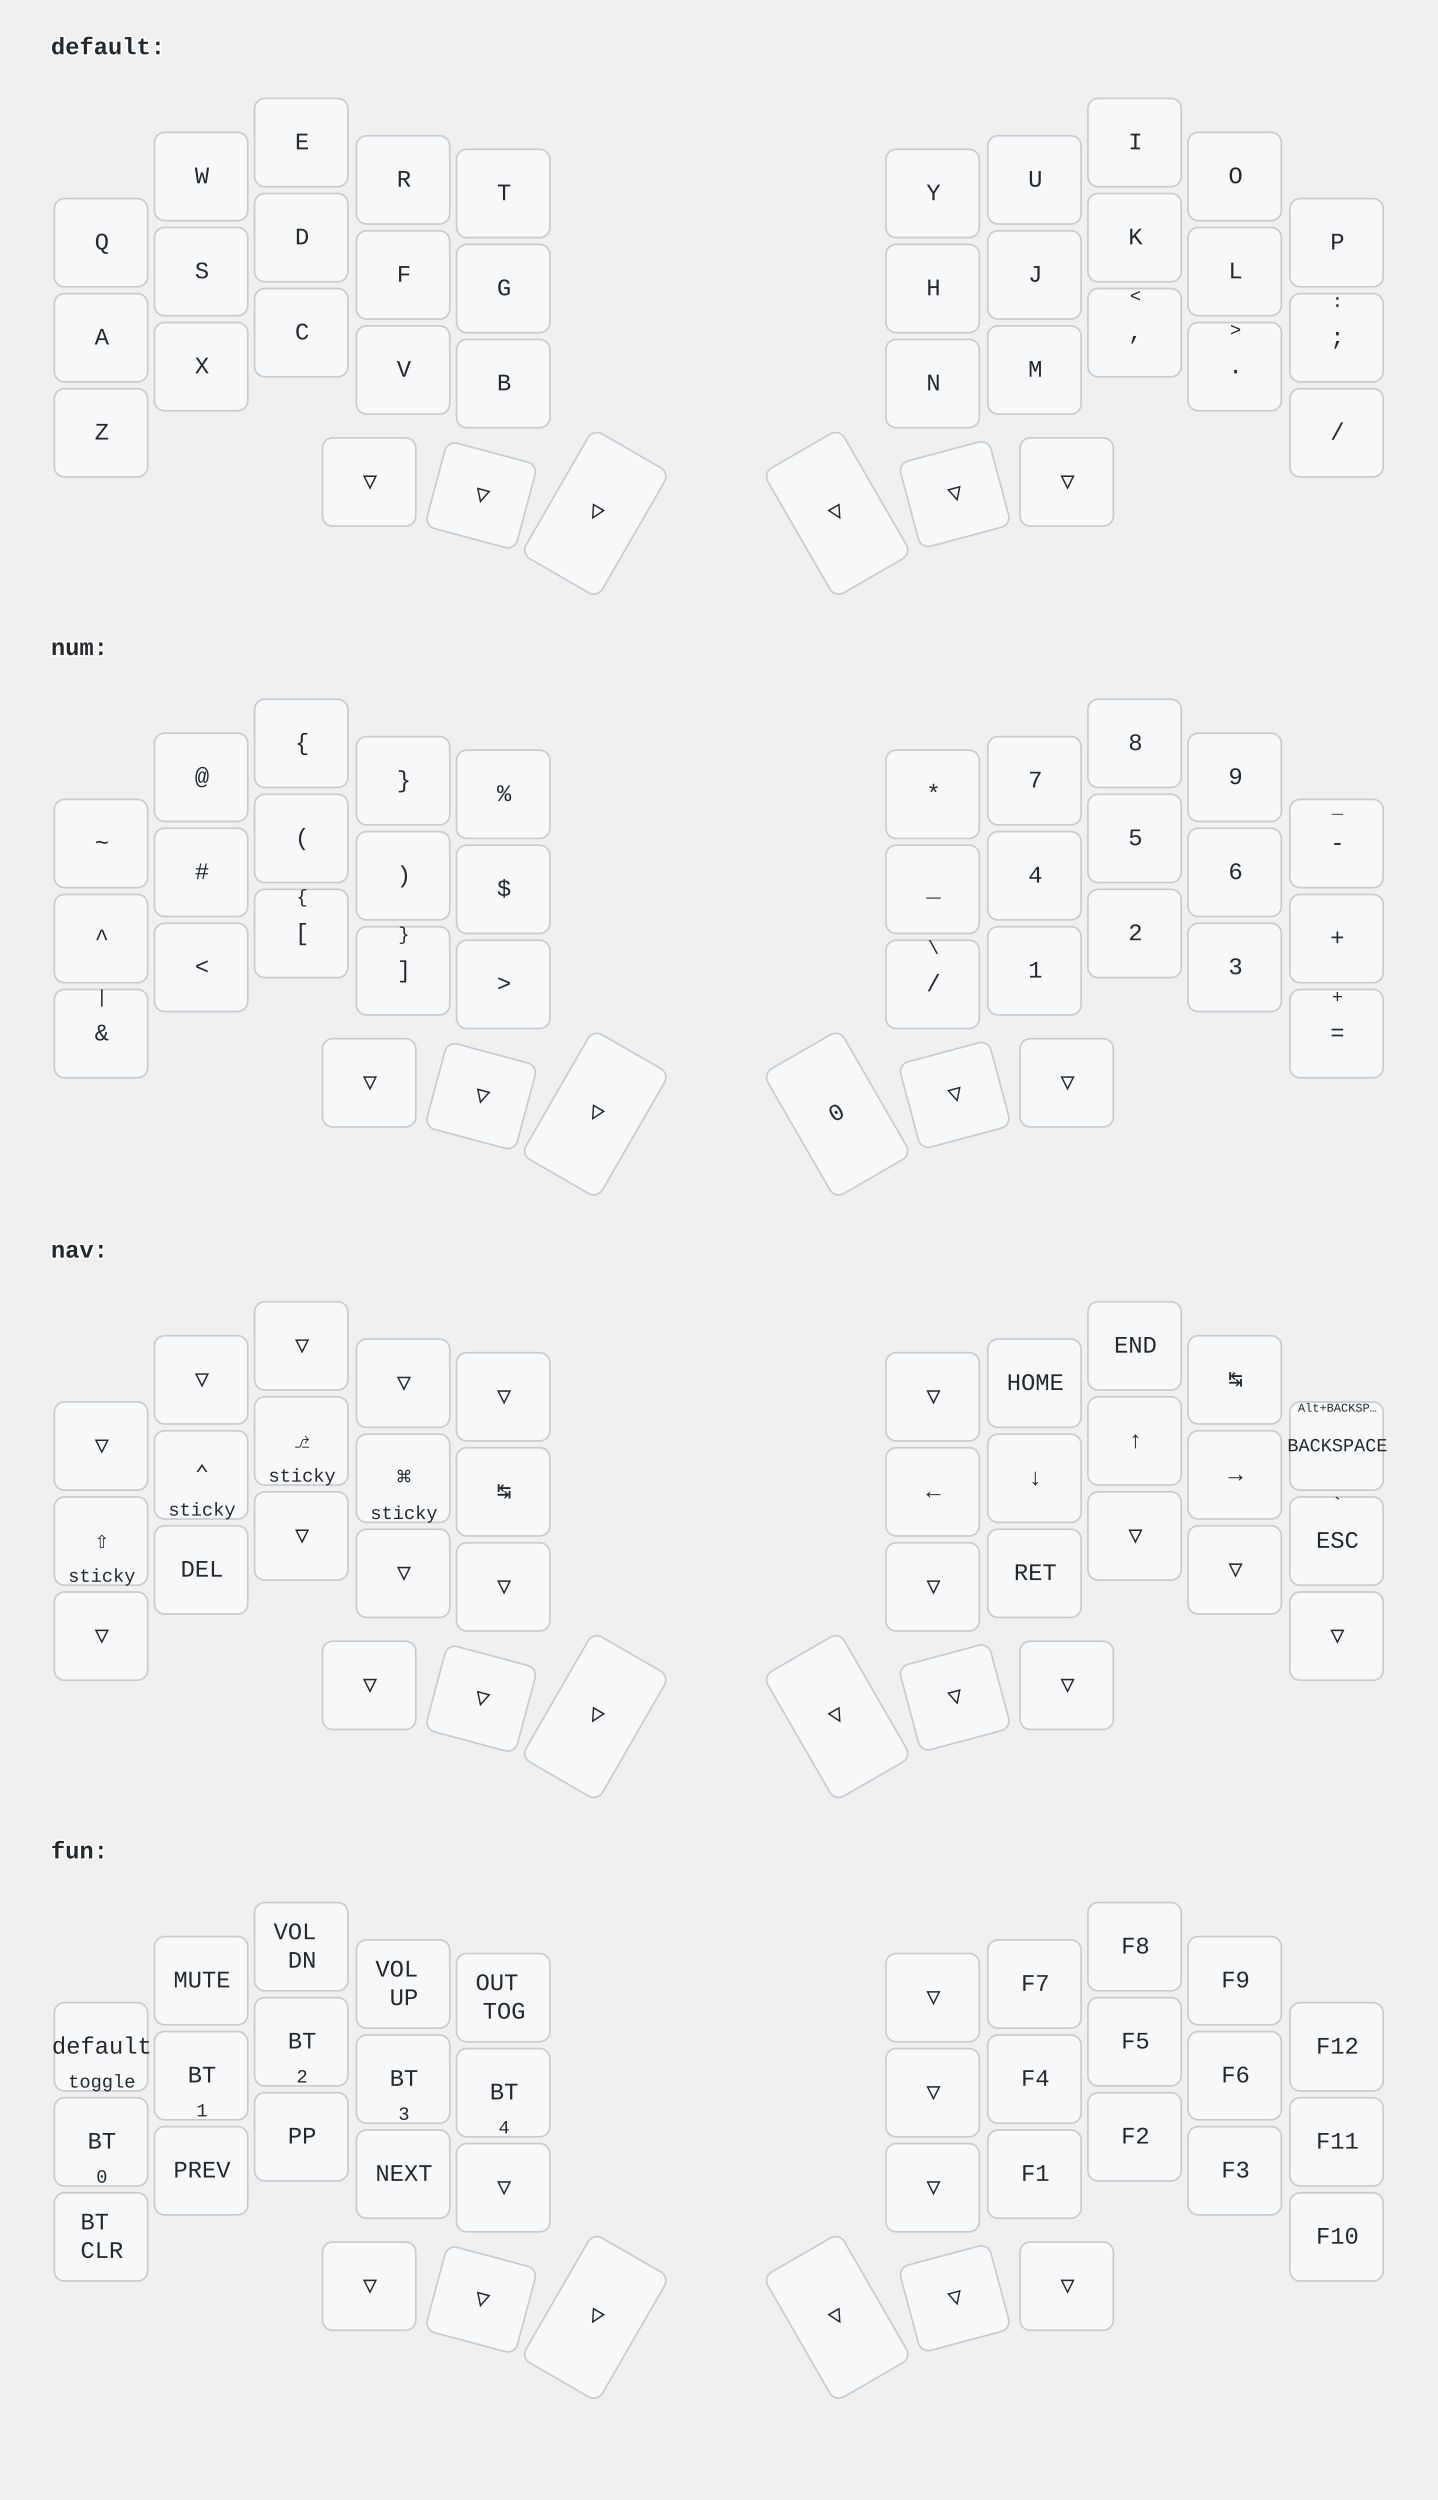
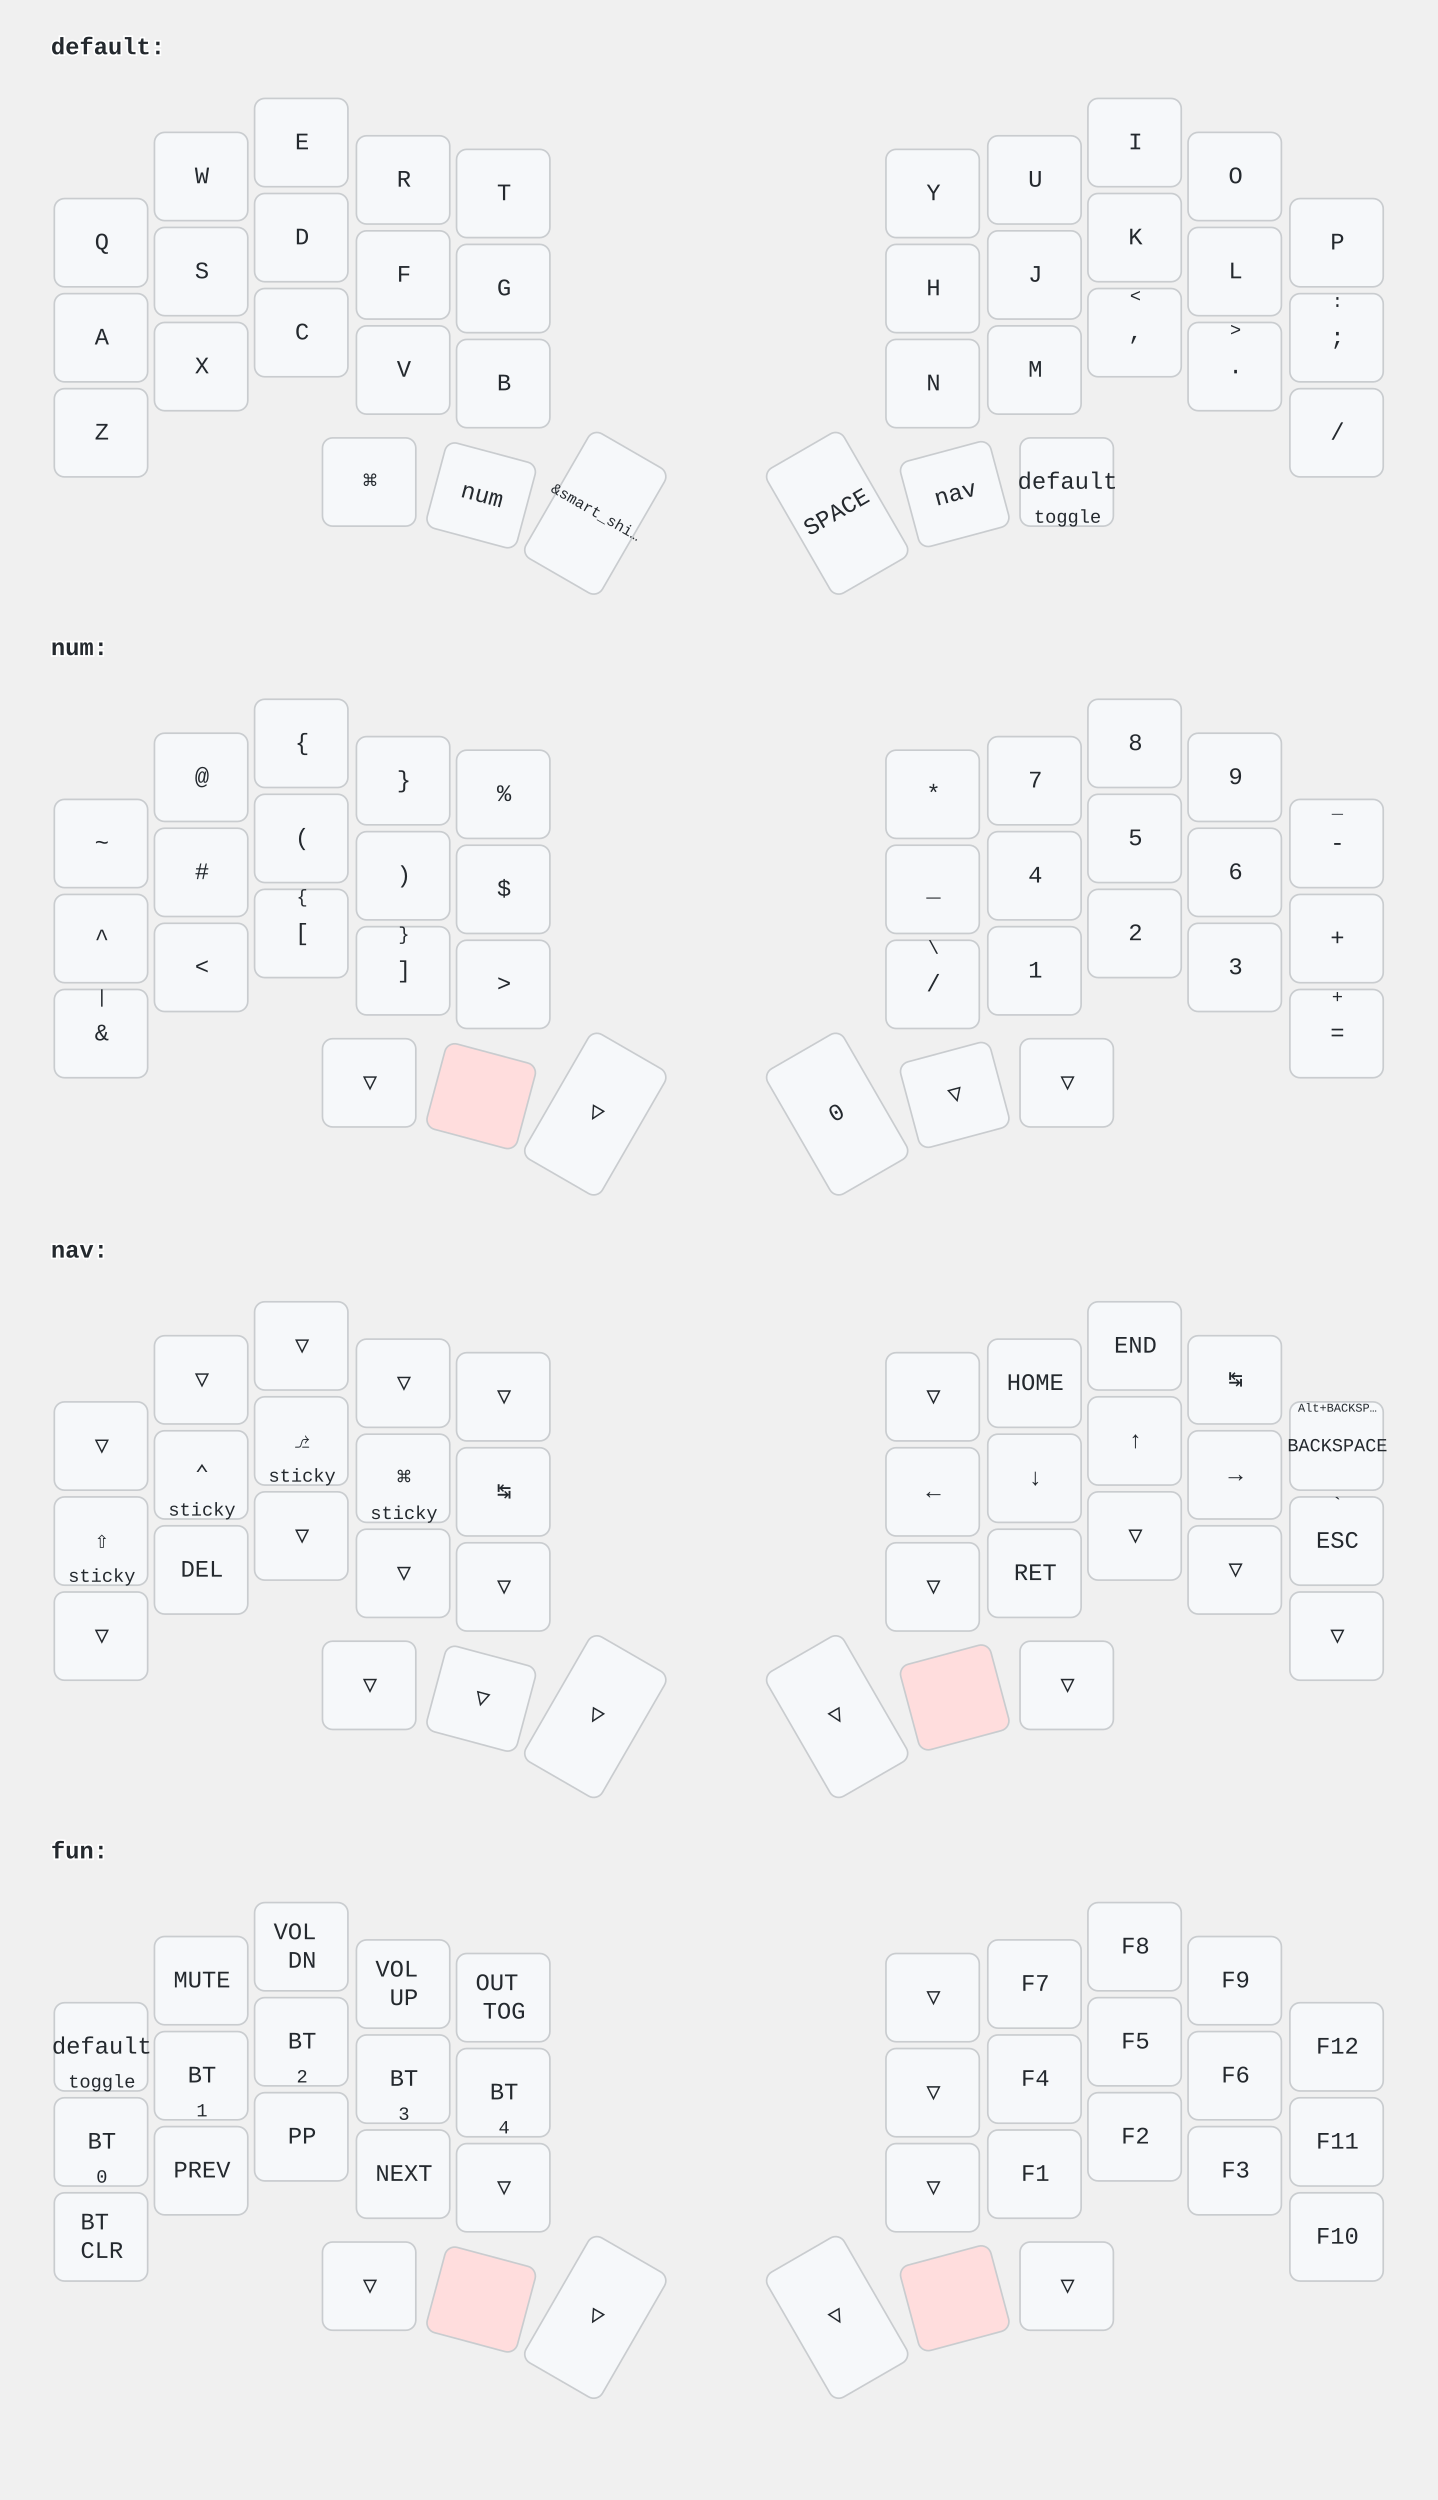
<svg xmlns="http://www.w3.org/2000/svg" width="847" height="1473" viewBox="0 0 847 1473" class="keymap">
  <style>/* font and background color specifications */
svg {
    font-family: SFMono-Regular,Consolas,Liberation Mono,Menlo,monospace;
    font-size: 14px;
    font-kerning: normal;
    text-rendering: optimizeLegibility;
    fill: #24292e;
}

/* default key styling */
rect {
    fill: #f6f8fa;
    stroke: #c9cccf;
    stroke-width: 1;
}

/* color accent for combo boxes */
rect.combo {
    fill: #cdf;
}

/* color accent for held keys */
rect.held, rect.combo.held {
    fill: #fdd;
}

/* color accent for ghost (optional) keys */
rect.ghost, rect.combo.ghost {
    fill: #ddd;
}

text {
    text-anchor: middle;
    dominant-baseline: middle;
}

/* styling for layer labels */
text.label {
    font-weight: bold;
    text-anchor: start;
    stroke: white;
    stroke-width: 2;
    paint-order: stroke;
}

/* styling for combo tap, and key hold/shifted label text */
text.combo, text.hold, text.shifted {
    font-size: 11px;
}

text.hold {
    text-anchor: middle;
    dominant-baseline: auto;
}

text.shifted {
    text-anchor: middle;
    dominant-baseline: hanging;
}

/* styling for hold/shifted label text in combo box */
text.combo.hold, text.combo.shifted {
    font-size: 8px;
}

/* styling for combo dendrons */
path {
    stroke-width: 1;
    stroke: gray;
    fill: none;
}
</style>
  <g transform="translate(30, 0)" class="layer-default">
    <text x="0" y="28" class="label" id="default">default:</text>
    <g transform="translate(0, 56)">
      <g transform="translate(30, 87)" class="key keypos-0">
        <rect rx="6" ry="6" x="-28" y="-26" width="55" height="52" class="key" />
        <text x="0" y="0" class="key tap">Q</text>
      </g>
      <g transform="translate(89, 48)" class="key keypos-1">
        <rect rx="6" ry="6" x="-28" y="-26" width="55" height="52" class="key" />
        <text x="0" y="0" class="key tap">W</text>
      </g>
      <g transform="translate(148, 28)" class="key keypos-2">
        <rect rx="6" ry="6" x="-28" y="-26" width="55" height="52" class="key" />
        <text x="0" y="0" class="key tap">E</text>
      </g>
      <g transform="translate(208, 50)" class="key keypos-3">
        <rect rx="6" ry="6" x="-28" y="-26" width="55" height="52" class="key" />
        <text x="0" y="0" class="key tap">R</text>
      </g>
      <g transform="translate(267, 58)" class="key keypos-4">
        <rect rx="6" ry="6" x="-28" y="-26" width="55" height="52" class="key" />
        <text x="0" y="0" class="key tap">T</text>
      </g>
      <g transform="translate(520, 58)" class="key keypos-5">
        <rect rx="6" ry="6" x="-28" y="-26" width="55" height="52" class="key" />
        <text x="0" y="0" class="key tap">Y</text>
      </g>
      <g transform="translate(580, 50)" class="key keypos-6">
        <rect rx="6" ry="6" x="-28" y="-26" width="55" height="52" class="key" />
        <text x="0" y="0" class="key tap">U</text>
      </g>
      <g transform="translate(639, 28)" class="key keypos-7">
        <rect rx="6" ry="6" x="-28" y="-26" width="55" height="52" class="key" />
        <text x="0" y="0" class="key tap">I</text>
      </g>
      <g transform="translate(698, 48)" class="key keypos-8">
        <rect rx="6" ry="6" x="-28" y="-26" width="55" height="52" class="key" />
        <text x="0" y="0" class="key tap">O</text>
      </g>
      <g transform="translate(758, 87)" class="key keypos-9">
        <rect rx="6" ry="6" x="-28" y="-26" width="55" height="52" class="key" />
        <text x="0" y="0" class="key tap">P</text>
      </g>
      <g transform="translate(30, 143)" class="key keypos-10">
        <rect rx="6" ry="6" x="-28" y="-26" width="55" height="52" class="key" />
        <text x="0" y="0" class="key tap">A</text>
      </g>
      <g transform="translate(89, 104)" class="key keypos-11">
        <rect rx="6" ry="6" x="-28" y="-26" width="55" height="52" class="key" />
        <text x="0" y="0" class="key tap">S</text>
      </g>
      <g transform="translate(148, 84)" class="key keypos-12">
        <rect rx="6" ry="6" x="-28" y="-26" width="55" height="52" class="key" />
        <text x="0" y="0" class="key tap">D</text>
      </g>
      <g transform="translate(208, 106)" class="key keypos-13">
        <rect rx="6" ry="6" x="-28" y="-26" width="55" height="52" class="key" />
        <text x="0" y="0" class="key tap">F</text>
      </g>
      <g transform="translate(267, 114)" class="key keypos-14">
        <rect rx="6" ry="6" x="-28" y="-26" width="55" height="52" class="key" />
        <text x="0" y="0" class="key tap">G</text>
      </g>
      <g transform="translate(520, 114)" class="key keypos-15">
        <rect rx="6" ry="6" x="-28" y="-26" width="55" height="52" class="key" />
        <text x="0" y="0" class="key tap">H</text>
      </g>
      <g transform="translate(580, 106)" class="key keypos-16">
        <rect rx="6" ry="6" x="-28" y="-26" width="55" height="52" class="key" />
        <text x="0" y="0" class="key tap">J</text>
      </g>
      <g transform="translate(639, 84)" class="key keypos-17">
        <rect rx="6" ry="6" x="-28" y="-26" width="55" height="52" class="key" />
        <text x="0" y="0" class="key tap">K</text>
      </g>
      <g transform="translate(698, 104)" class="key keypos-18">
        <rect rx="6" ry="6" x="-28" y="-26" width="55" height="52" class="key" />
        <text x="0" y="0" class="key tap">L</text>
      </g>
      <g transform="translate(758, 143)" class="key keypos-19">
        <rect rx="6" ry="6" x="-28" y="-26" width="55" height="52" class="key" />
        <text x="0" y="0" class="key tap">;</text>
        <text x="0" y="-24" class="key shifted">:</text>
      </g>
      <g transform="translate(30, 199)" class="key keypos-20">
        <rect rx="6" ry="6" x="-28" y="-26" width="55" height="52" class="key" />
        <text x="0" y="0" class="key tap">Z</text>
      </g>
      <g transform="translate(89, 160)" class="key keypos-21">
        <rect rx="6" ry="6" x="-28" y="-26" width="55" height="52" class="key" />
        <text x="0" y="0" class="key tap">X</text>
      </g>
      <g transform="translate(148, 140)" class="key keypos-22">
        <rect rx="6" ry="6" x="-28" y="-26" width="55" height="52" class="key" />
        <text x="0" y="0" class="key tap">C</text>
      </g>
      <g transform="translate(208, 162)" class="key keypos-23">
        <rect rx="6" ry="6" x="-28" y="-26" width="55" height="52" class="key" />
        <text x="0" y="0" class="key tap">V</text>
      </g>
      <g transform="translate(267, 170)" class="key keypos-24">
        <rect rx="6" ry="6" x="-28" y="-26" width="55" height="52" class="key" />
        <text x="0" y="0" class="key tap">B</text>
      </g>
      <g transform="translate(520, 170)" class="key keypos-25">
        <rect rx="6" ry="6" x="-28" y="-26" width="55" height="52" class="key" />
        <text x="0" y="0" class="key tap">N</text>
      </g>
      <g transform="translate(580, 162)" class="key keypos-26">
        <rect rx="6" ry="6" x="-28" y="-26" width="55" height="52" class="key" />
        <text x="0" y="0" class="key tap">M</text>
      </g>
      <g transform="translate(639, 140)" class="key keypos-27">
        <rect rx="6" ry="6" x="-28" y="-26" width="55" height="52" class="key" />
        <text x="0" y="0" class="key tap">,</text>
        <text x="0" y="-24" class="key shifted">&lt;</text>
      </g>
      <g transform="translate(698, 160)" class="key keypos-28">
        <rect rx="6" ry="6" x="-28" y="-26" width="55" height="52" class="key" />
        <text x="0" y="0" class="key tap">.</text>
        <text x="0" y="-24" class="key shifted">&gt;</text>
      </g>
      <g transform="translate(758, 199)" class="key keypos-29">
        <rect rx="6" ry="6" x="-28" y="-26" width="55" height="52" class="key" />
        <text x="0" y="0" class="key tap">/</text>
      </g>
-       <g transform="translate(188, 228)" class="key trans keypos-30">
-         <rect rx="6" ry="6" x="-28" y="-26" width="55" height="52" class="key trans" />
-         <text x="0" y="0" class="key trans tap">▽</text>
-       </g>
-       <g transform="translate(254, 236) rotate(15.0)" class="key trans keypos-31">
-         <rect rx="6" ry="6" x="-28" y="-26" width="55" height="52" class="key trans" />
-         <text x="0" y="0" class="key trans tap">▽</text>
-       </g>
-       <g transform="translate(321, 246) rotate(30.0)" class="key trans keypos-32">
-         <rect rx="6" ry="6" x="-26" y="-42" width="52" height="85" class="key trans" />
-         <text x="0" y="0" class="key trans tap">▽</text>
-       </g>
-       <g transform="translate(463, 246) rotate(-30.0)" class="key trans keypos-33">
-         <rect rx="6" ry="6" x="-26" y="-42" width="52" height="85" class="key trans" />
-         <text x="0" y="0" class="key trans tap">▽</text>
-       </g>
-       <g transform="translate(533, 235) rotate(-15.0)" class="key trans keypos-34">
-         <rect rx="6" ry="6" x="-28" y="-26" width="55" height="52" class="key trans" />
-         <text x="0" y="0" class="key trans tap">▽</text>
-       </g>
-       <g transform="translate(599, 228)" class="key trans keypos-35">
-         <rect rx="6" ry="6" x="-28" y="-26" width="55" height="52" class="key trans" />
-         <text x="0" y="0" class="key trans tap">▽</text>
+       <g transform="translate(188, 228)" class="key keypos-30">
+         <rect rx="6" ry="6" x="-28" y="-26" width="55" height="52" class="key" />
+         <text x="0" y="0" class="key tap">⌘</text>
+       </g>
+       <g transform="translate(254, 236) rotate(15.0)" class="key keypos-31">
+         <rect rx="6" ry="6" x="-28" y="-26" width="55" height="52" class="key" />
+         <a href="#num">
+           <text x="0" y="0" class="key tap layer-activator">num</text>
+         </a>
+       </g>
+       <g transform="translate(321, 246) rotate(30.0)" class="key keypos-32">
+         <rect rx="6" ry="6" x="-26" y="-42" width="52" height="85" class="key" />
+         <text x="0" y="0" class="key tap">
+           <tspan style="font-size: 64%">&amp;smart_shi…</tspan>
+         </text>
+       </g>
+       <g transform="translate(463, 246) rotate(-30.0)" class="key keypos-33">
+         <rect rx="6" ry="6" x="-26" y="-42" width="52" height="85" class="key" />
+         <text x="0" y="0" class="key tap">SPACE</text>
+       </g>
+       <g transform="translate(533, 235) rotate(-15.0)" class="key keypos-34">
+         <rect rx="6" ry="6" x="-28" y="-26" width="55" height="52" class="key" />
+         <a href="#nav">
+           <text x="0" y="0" class="key tap layer-activator">nav</text>
+         </a>
+       </g>
+       <g transform="translate(599, 228)" class="key keypos-35">
+         <rect rx="6" ry="6" x="-28" y="-26" width="55" height="52" class="key" />
+         <a href="#default">
+           <text x="0" y="0" class="key tap layer-activator">default</text>
+         </a>
+         <text x="0" y="24" class="key hold">toggle</text>
      </g>
    </g>
  </g>
  <g transform="translate(30, 354)" class="layer-num">
    <text x="0" y="28" class="label" id="num">num:</text>
    <g transform="translate(0, 56)">
      <g transform="translate(30, 87)" class="key keypos-0">
        <rect rx="6" ry="6" x="-28" y="-26" width="55" height="52" class="key" />
        <text x="0" y="0" class="key tap">~</text>
      </g>
      <g transform="translate(89, 48)" class="key keypos-1">
        <rect rx="6" ry="6" x="-28" y="-26" width="55" height="52" class="key" />
        <text x="0" y="0" class="key tap">@</text>
      </g>
      <g transform="translate(148, 28)" class="key keypos-2">
        <rect rx="6" ry="6" x="-28" y="-26" width="55" height="52" class="key" />
        <text x="0" y="0" class="key tap">{</text>
      </g>
      <g transform="translate(208, 50)" class="key keypos-3">
        <rect rx="6" ry="6" x="-28" y="-26" width="55" height="52" class="key" />
        <text x="0" y="0" class="key tap">}</text>
      </g>
      <g transform="translate(267, 58)" class="key keypos-4">
        <rect rx="6" ry="6" x="-28" y="-26" width="55" height="52" class="key" />
        <text x="0" y="0" class="key tap">%</text>
      </g>
      <g transform="translate(520, 58)" class="key keypos-5">
        <rect rx="6" ry="6" x="-28" y="-26" width="55" height="52" class="key" />
        <text x="0" y="0" class="key tap">*</text>
      </g>
      <g transform="translate(580, 50)" class="key keypos-6">
        <rect rx="6" ry="6" x="-28" y="-26" width="55" height="52" class="key" />
        <text x="0" y="0" class="key tap">7</text>
      </g>
      <g transform="translate(639, 28)" class="key keypos-7">
        <rect rx="6" ry="6" x="-28" y="-26" width="55" height="52" class="key" />
        <text x="0" y="0" class="key tap">8</text>
      </g>
      <g transform="translate(698, 48)" class="key keypos-8">
        <rect rx="6" ry="6" x="-28" y="-26" width="55" height="52" class="key" />
        <text x="0" y="0" class="key tap">9</text>
      </g>
      <g transform="translate(758, 87)" class="key keypos-9">
        <rect rx="6" ry="6" x="-28" y="-26" width="55" height="52" class="key" />
        <text x="0" y="0" class="key tap">-</text>
        <text x="0" y="-24" class="key shifted">_</text>
      </g>
      <g transform="translate(30, 143)" class="key keypos-10">
        <rect rx="6" ry="6" x="-28" y="-26" width="55" height="52" class="key" />
        <text x="0" y="0" class="key tap">^</text>
      </g>
      <g transform="translate(89, 104)" class="key keypos-11">
        <rect rx="6" ry="6" x="-28" y="-26" width="55" height="52" class="key" />
        <text x="0" y="0" class="key tap">#</text>
      </g>
      <g transform="translate(148, 84)" class="key keypos-12">
        <rect rx="6" ry="6" x="-28" y="-26" width="55" height="52" class="key" />
        <text x="0" y="0" class="key tap">(</text>
      </g>
      <g transform="translate(208, 106)" class="key keypos-13">
        <rect rx="6" ry="6" x="-28" y="-26" width="55" height="52" class="key" />
        <text x="0" y="0" class="key tap">)</text>
      </g>
      <g transform="translate(267, 114)" class="key keypos-14">
        <rect rx="6" ry="6" x="-28" y="-26" width="55" height="52" class="key" />
        <text x="0" y="0" class="key tap">$</text>
      </g>
      <g transform="translate(520, 114)" class="key keypos-15">
        <rect rx="6" ry="6" x="-28" y="-26" width="55" height="52" class="key" />
        <text x="0" y="0" class="key tap">_</text>
      </g>
      <g transform="translate(580, 106)" class="key keypos-16">
        <rect rx="6" ry="6" x="-28" y="-26" width="55" height="52" class="key" />
        <text x="0" y="0" class="key tap">4</text>
      </g>
      <g transform="translate(639, 84)" class="key keypos-17">
        <rect rx="6" ry="6" x="-28" y="-26" width="55" height="52" class="key" />
        <text x="0" y="0" class="key tap">5</text>
      </g>
      <g transform="translate(698, 104)" class="key keypos-18">
        <rect rx="6" ry="6" x="-28" y="-26" width="55" height="52" class="key" />
        <text x="0" y="0" class="key tap">6</text>
      </g>
      <g transform="translate(758, 143)" class="key keypos-19">
        <rect rx="6" ry="6" x="-28" y="-26" width="55" height="52" class="key" />
        <text x="0" y="0" class="key tap">+</text>
      </g>
      <g transform="translate(30, 199)" class="key keypos-20">
        <rect rx="6" ry="6" x="-28" y="-26" width="55" height="52" class="key" />
        <text x="0" y="0" class="key tap">&amp;</text>
        <text x="0" y="-24" class="key shifted">|</text>
      </g>
      <g transform="translate(89, 160)" class="key keypos-21">
        <rect rx="6" ry="6" x="-28" y="-26" width="55" height="52" class="key" />
        <text x="0" y="0" class="key tap">&lt;</text>
      </g>
      <g transform="translate(148, 140)" class="key keypos-22">
        <rect rx="6" ry="6" x="-28" y="-26" width="55" height="52" class="key" />
        <text x="0" y="0" class="key tap">[</text>
        <text x="0" y="-24" class="key shifted">{</text>
      </g>
      <g transform="translate(208, 162)" class="key keypos-23">
        <rect rx="6" ry="6" x="-28" y="-26" width="55" height="52" class="key" />
        <text x="0" y="0" class="key tap">]</text>
        <text x="0" y="-24" class="key shifted">}</text>
      </g>
      <g transform="translate(267, 170)" class="key keypos-24">
        <rect rx="6" ry="6" x="-28" y="-26" width="55" height="52" class="key" />
        <text x="0" y="0" class="key tap">&gt;</text>
      </g>
      <g transform="translate(520, 170)" class="key keypos-25">
        <rect rx="6" ry="6" x="-28" y="-26" width="55" height="52" class="key" />
        <text x="0" y="0" class="key tap">/</text>
        <text x="0" y="-24" class="key shifted">\</text>
      </g>
      <g transform="translate(580, 162)" class="key keypos-26">
        <rect rx="6" ry="6" x="-28" y="-26" width="55" height="52" class="key" />
        <text x="0" y="0" class="key tap">1</text>
      </g>
      <g transform="translate(639, 140)" class="key keypos-27">
        <rect rx="6" ry="6" x="-28" y="-26" width="55" height="52" class="key" />
        <text x="0" y="0" class="key tap">2</text>
      </g>
      <g transform="translate(698, 160)" class="key keypos-28">
        <rect rx="6" ry="6" x="-28" y="-26" width="55" height="52" class="key" />
        <text x="0" y="0" class="key tap">3</text>
      </g>
      <g transform="translate(758, 199)" class="key keypos-29">
        <rect rx="6" ry="6" x="-28" y="-26" width="55" height="52" class="key" />
        <text x="0" y="0" class="key tap">=</text>
        <text x="0" y="-24" class="key shifted">+</text>
      </g>
      <g transform="translate(188, 228)" class="key trans keypos-30">
        <rect rx="6" ry="6" x="-28" y="-26" width="55" height="52" class="key trans" />
        <text x="0" y="0" class="key trans tap">▽</text>
      </g>
-       <g transform="translate(254, 236) rotate(15.0)" class="key trans keypos-31">
-         <rect rx="6" ry="6" x="-28" y="-26" width="55" height="52" class="key trans" />
-         <text x="0" y="0" class="key trans tap">▽</text>
+       <g transform="translate(254, 236) rotate(15.0)" class="key held keypos-31">
+         <rect rx="6" ry="6" x="-28" y="-26" width="55" height="52" class="key held" />
      </g>
      <g transform="translate(321, 246) rotate(30.0)" class="key trans keypos-32">
        <rect rx="6" ry="6" x="-26" y="-42" width="52" height="85" class="key trans" />
        <text x="0" y="0" class="key trans tap">▽</text>
      </g>
      <g transform="translate(463, 246) rotate(-30.0)" class="key keypos-33">
        <rect rx="6" ry="6" x="-26" y="-42" width="52" height="85" class="key" />
        <text x="0" y="0" class="key tap">0</text>
      </g>
      <g transform="translate(533, 235) rotate(-15.0)" class="key trans keypos-34">
        <rect rx="6" ry="6" x="-28" y="-26" width="55" height="52" class="key trans" />
        <text x="0" y="0" class="key trans tap">▽</text>
      </g>
      <g transform="translate(599, 228)" class="key trans keypos-35">
        <rect rx="6" ry="6" x="-28" y="-26" width="55" height="52" class="key trans" />
        <text x="0" y="0" class="key trans tap">▽</text>
      </g>
    </g>
  </g>
  <g transform="translate(30, 709)" class="layer-nav">
    <text x="0" y="28" class="label" id="nav">nav:</text>
    <g transform="translate(0, 56)">
      <g transform="translate(30, 87)" class="key trans keypos-0">
        <rect rx="6" ry="6" x="-28" y="-26" width="55" height="52" class="key trans" />
        <text x="0" y="0" class="key trans tap">▽</text>
      </g>
      <g transform="translate(89, 48)" class="key trans keypos-1">
        <rect rx="6" ry="6" x="-28" y="-26" width="55" height="52" class="key trans" />
        <text x="0" y="0" class="key trans tap">▽</text>
      </g>
      <g transform="translate(148, 28)" class="key trans keypos-2">
        <rect rx="6" ry="6" x="-28" y="-26" width="55" height="52" class="key trans" />
        <text x="0" y="0" class="key trans tap">▽</text>
      </g>
      <g transform="translate(208, 50)" class="key trans keypos-3">
        <rect rx="6" ry="6" x="-28" y="-26" width="55" height="52" class="key trans" />
        <text x="0" y="0" class="key trans tap">▽</text>
      </g>
      <g transform="translate(267, 58)" class="key trans keypos-4">
        <rect rx="6" ry="6" x="-28" y="-26" width="55" height="52" class="key trans" />
        <text x="0" y="0" class="key trans tap">▽</text>
      </g>
      <g transform="translate(520, 58)" class="key trans keypos-5">
        <rect rx="6" ry="6" x="-28" y="-26" width="55" height="52" class="key trans" />
        <text x="0" y="0" class="key trans tap">▽</text>
      </g>
      <g transform="translate(580, 50)" class="key keypos-6">
        <rect rx="6" ry="6" x="-28" y="-26" width="55" height="52" class="key" />
        <text x="0" y="0" class="key tap">HOME</text>
      </g>
      <g transform="translate(639, 28)" class="key keypos-7">
        <rect rx="6" ry="6" x="-28" y="-26" width="55" height="52" class="key" />
        <text x="0" y="0" class="key tap">END</text>
      </g>
      <g transform="translate(698, 48)" class="key keypos-8">
        <rect rx="6" ry="6" x="-28" y="-26" width="55" height="52" class="key" />
        <text x="0" y="0" class="key tap">↹</text>
      </g>
      <g transform="translate(758, 87)" class="key keypos-9">
        <rect rx="6" ry="6" x="-28" y="-26" width="55" height="52" class="key" />
        <text x="0" y="0" class="key tap">
          <tspan style="font-size: 78%">BACKSPACE</tspan>
        </text>
        <text x="0" y="-24" class="key shifted">
          <tspan style="font-size: 64%">Alt+BACKSP…</tspan>
        </text>
      </g>
      <g transform="translate(30, 143)" class="key keypos-10">
        <rect rx="6" ry="6" x="-28" y="-26" width="55" height="52" class="key" />
        <text x="0" y="0" class="key tap">⇧</text>
        <text x="0" y="24" class="key hold">sticky</text>
      </g>
      <g transform="translate(89, 104)" class="key keypos-11">
        <rect rx="6" ry="6" x="-28" y="-26" width="55" height="52" class="key" />
        <text x="0" y="0" class="key tap">⌃</text>
        <text x="0" y="24" class="key hold">sticky</text>
      </g>
      <g transform="translate(148, 84)" class="key keypos-12">
        <rect rx="6" ry="6" x="-28" y="-26" width="55" height="52" class="key" />
        <text x="0" y="0" class="key tap">⎇</text>
        <text x="0" y="24" class="key hold">sticky</text>
      </g>
      <g transform="translate(208, 106)" class="key keypos-13">
        <rect rx="6" ry="6" x="-28" y="-26" width="55" height="52" class="key" />
        <text x="0" y="0" class="key tap">⌘</text>
        <text x="0" y="24" class="key hold">sticky</text>
      </g>
      <g transform="translate(267, 114)" class="key keypos-14">
        <rect rx="6" ry="6" x="-28" y="-26" width="55" height="52" class="key" />
        <text x="0" y="0" class="key tap">↹</text>
      </g>
      <g transform="translate(520, 114)" class="key keypos-15">
        <rect rx="6" ry="6" x="-28" y="-26" width="55" height="52" class="key" />
        <text x="0" y="0" class="key tap">←</text>
      </g>
      <g transform="translate(580, 106)" class="key keypos-16">
        <rect rx="6" ry="6" x="-28" y="-26" width="55" height="52" class="key" />
        <text x="0" y="0" class="key tap">↓</text>
      </g>
      <g transform="translate(639, 84)" class="key keypos-17">
        <rect rx="6" ry="6" x="-28" y="-26" width="55" height="52" class="key" />
        <text x="0" y="0" class="key tap">↑</text>
      </g>
      <g transform="translate(698, 104)" class="key keypos-18">
        <rect rx="6" ry="6" x="-28" y="-26" width="55" height="52" class="key" />
        <text x="0" y="0" class="key tap">→</text>
      </g>
      <g transform="translate(758, 143)" class="key keypos-19">
        <rect rx="6" ry="6" x="-28" y="-26" width="55" height="52" class="key" />
        <text x="0" y="0" class="key tap">ESC</text>
        <text x="0" y="-24" class="key shifted">`</text>
      </g>
      <g transform="translate(30, 199)" class="key trans keypos-20">
        <rect rx="6" ry="6" x="-28" y="-26" width="55" height="52" class="key trans" />
        <text x="0" y="0" class="key trans tap">▽</text>
      </g>
      <g transform="translate(89, 160)" class="key keypos-21">
        <rect rx="6" ry="6" x="-28" y="-26" width="55" height="52" class="key" />
        <text x="0" y="0" class="key tap">DEL</text>
      </g>
      <g transform="translate(148, 140)" class="key trans keypos-22">
        <rect rx="6" ry="6" x="-28" y="-26" width="55" height="52" class="key trans" />
        <text x="0" y="0" class="key trans tap">▽</text>
      </g>
      <g transform="translate(208, 162)" class="key trans keypos-23">
        <rect rx="6" ry="6" x="-28" y="-26" width="55" height="52" class="key trans" />
        <text x="0" y="0" class="key trans tap">▽</text>
      </g>
      <g transform="translate(267, 170)" class="key trans keypos-24">
        <rect rx="6" ry="6" x="-28" y="-26" width="55" height="52" class="key trans" />
        <text x="0" y="0" class="key trans tap">▽</text>
      </g>
      <g transform="translate(520, 170)" class="key trans keypos-25">
        <rect rx="6" ry="6" x="-28" y="-26" width="55" height="52" class="key trans" />
        <text x="0" y="0" class="key trans tap">▽</text>
      </g>
      <g transform="translate(580, 162)" class="key keypos-26">
        <rect rx="6" ry="6" x="-28" y="-26" width="55" height="52" class="key" />
        <text x="0" y="0" class="key tap">RET</text>
      </g>
      <g transform="translate(639, 140)" class="key trans keypos-27">
        <rect rx="6" ry="6" x="-28" y="-26" width="55" height="52" class="key trans" />
        <text x="0" y="0" class="key trans tap">▽</text>
      </g>
      <g transform="translate(698, 160)" class="key trans keypos-28">
        <rect rx="6" ry="6" x="-28" y="-26" width="55" height="52" class="key trans" />
        <text x="0" y="0" class="key trans tap">▽</text>
      </g>
      <g transform="translate(758, 199)" class="key trans keypos-29">
        <rect rx="6" ry="6" x="-28" y="-26" width="55" height="52" class="key trans" />
        <text x="0" y="0" class="key trans tap">▽</text>
      </g>
      <g transform="translate(188, 228)" class="key trans keypos-30">
        <rect rx="6" ry="6" x="-28" y="-26" width="55" height="52" class="key trans" />
        <text x="0" y="0" class="key trans tap">▽</text>
      </g>
      <g transform="translate(254, 236) rotate(15.0)" class="key trans keypos-31">
        <rect rx="6" ry="6" x="-28" y="-26" width="55" height="52" class="key trans" />
        <text x="0" y="0" class="key trans tap">▽</text>
      </g>
      <g transform="translate(321, 246) rotate(30.0)" class="key trans keypos-32">
        <rect rx="6" ry="6" x="-26" y="-42" width="52" height="85" class="key trans" />
        <text x="0" y="0" class="key trans tap">▽</text>
      </g>
      <g transform="translate(463, 246) rotate(-30.0)" class="key trans keypos-33">
        <rect rx="6" ry="6" x="-26" y="-42" width="52" height="85" class="key trans" />
        <text x="0" y="0" class="key trans tap">▽</text>
      </g>
-       <g transform="translate(533, 235) rotate(-15.0)" class="key trans keypos-34">
-         <rect rx="6" ry="6" x="-28" y="-26" width="55" height="52" class="key trans" />
-         <text x="0" y="0" class="key trans tap">▽</text>
+       <g transform="translate(533, 235) rotate(-15.0)" class="key held keypos-34">
+         <rect rx="6" ry="6" x="-28" y="-26" width="55" height="52" class="key held" />
      </g>
      <g transform="translate(599, 228)" class="key trans keypos-35">
        <rect rx="6" ry="6" x="-28" y="-26" width="55" height="52" class="key trans" />
        <text x="0" y="0" class="key trans tap">▽</text>
      </g>
    </g>
  </g>
  <g transform="translate(30, 1063)" class="layer-fun">
    <text x="0" y="28" class="label" id="fun">fun:</text>
    <g transform="translate(0, 56)">
      <g transform="translate(30, 87)" class="key keypos-0">
        <rect rx="6" ry="6" x="-28" y="-26" width="55" height="52" class="key" />
        <a href="#default">
          <text x="0" y="0" class="key tap layer-activator">default</text>
        </a>
        <text x="0" y="24" class="key hold">toggle</text>
      </g>
      <g transform="translate(89, 48)" class="key keypos-1">
        <rect rx="6" ry="6" x="-28" y="-26" width="55" height="52" class="key" />
        <text x="0" y="0" class="key tap">MUTE</text>
      </g>
      <g transform="translate(148, 28)" class="key keypos-2">
        <rect rx="6" ry="6" x="-28" y="-26" width="55" height="52" class="key" />
        <text x="0" y="0" class="key tap">
          <tspan x="0" dy="-0.6em">VOL</tspan>
          <tspan x="0" dy="1.2em">DN</tspan>
        </text>
      </g>
      <g transform="translate(208, 50)" class="key keypos-3">
        <rect rx="6" ry="6" x="-28" y="-26" width="55" height="52" class="key" />
        <text x="0" y="0" class="key tap">
          <tspan x="0" dy="-0.6em">VOL</tspan>
          <tspan x="0" dy="1.2em">UP</tspan>
        </text>
      </g>
      <g transform="translate(267, 58)" class="key keypos-4">
        <rect rx="6" ry="6" x="-28" y="-26" width="55" height="52" class="key" />
        <text x="0" y="0" class="key tap">
          <tspan x="0" dy="-0.6em">OUT</tspan>
          <tspan x="0" dy="1.2em">TOG</tspan>
        </text>
      </g>
      <g transform="translate(520, 58)" class="key trans keypos-5">
        <rect rx="6" ry="6" x="-28" y="-26" width="55" height="52" class="key trans" />
        <text x="0" y="0" class="key trans tap">▽</text>
      </g>
      <g transform="translate(580, 50)" class="key keypos-6">
        <rect rx="6" ry="6" x="-28" y="-26" width="55" height="52" class="key" />
        <text x="0" y="0" class="key tap">F7</text>
      </g>
      <g transform="translate(639, 28)" class="key keypos-7">
        <rect rx="6" ry="6" x="-28" y="-26" width="55" height="52" class="key" />
        <text x="0" y="0" class="key tap">F8</text>
      </g>
      <g transform="translate(698, 48)" class="key keypos-8">
        <rect rx="6" ry="6" x="-28" y="-26" width="55" height="52" class="key" />
        <text x="0" y="0" class="key tap">F9</text>
      </g>
      <g transform="translate(758, 87)" class="key keypos-9">
        <rect rx="6" ry="6" x="-28" y="-26" width="55" height="52" class="key" />
        <text x="0" y="0" class="key tap">F12</text>
      </g>
      <g transform="translate(30, 143)" class="key keypos-10">
        <rect rx="6" ry="6" x="-28" y="-26" width="55" height="52" class="key" />
        <text x="0" y="0" class="key tap">BT</text>
        <text x="0" y="24" class="key hold">0</text>
      </g>
      <g transform="translate(89, 104)" class="key keypos-11">
        <rect rx="6" ry="6" x="-28" y="-26" width="55" height="52" class="key" />
        <text x="0" y="0" class="key tap">BT</text>
        <text x="0" y="24" class="key hold">1</text>
      </g>
      <g transform="translate(148, 84)" class="key keypos-12">
        <rect rx="6" ry="6" x="-28" y="-26" width="55" height="52" class="key" />
        <text x="0" y="0" class="key tap">BT</text>
        <text x="0" y="24" class="key hold">2</text>
      </g>
      <g transform="translate(208, 106)" class="key keypos-13">
        <rect rx="6" ry="6" x="-28" y="-26" width="55" height="52" class="key" />
        <text x="0" y="0" class="key tap">BT</text>
        <text x="0" y="24" class="key hold">3</text>
      </g>
      <g transform="translate(267, 114)" class="key keypos-14">
        <rect rx="6" ry="6" x="-28" y="-26" width="55" height="52" class="key" />
        <text x="0" y="0" class="key tap">BT</text>
        <text x="0" y="24" class="key hold">4</text>
      </g>
      <g transform="translate(520, 114)" class="key trans keypos-15">
        <rect rx="6" ry="6" x="-28" y="-26" width="55" height="52" class="key trans" />
        <text x="0" y="0" class="key trans tap">▽</text>
      </g>
      <g transform="translate(580, 106)" class="key keypos-16">
        <rect rx="6" ry="6" x="-28" y="-26" width="55" height="52" class="key" />
        <text x="0" y="0" class="key tap">F4</text>
      </g>
      <g transform="translate(639, 84)" class="key keypos-17">
        <rect rx="6" ry="6" x="-28" y="-26" width="55" height="52" class="key" />
        <text x="0" y="0" class="key tap">F5</text>
      </g>
      <g transform="translate(698, 104)" class="key keypos-18">
        <rect rx="6" ry="6" x="-28" y="-26" width="55" height="52" class="key" />
        <text x="0" y="0" class="key tap">F6</text>
      </g>
      <g transform="translate(758, 143)" class="key keypos-19">
        <rect rx="6" ry="6" x="-28" y="-26" width="55" height="52" class="key" />
        <text x="0" y="0" class="key tap">F11</text>
      </g>
      <g transform="translate(30, 199)" class="key keypos-20">
        <rect rx="6" ry="6" x="-28" y="-26" width="55" height="52" class="key" />
        <text x="0" y="0" class="key tap">
          <tspan x="0" dy="-0.6em">BT</tspan>
          <tspan x="0" dy="1.2em">CLR</tspan>
        </text>
      </g>
      <g transform="translate(89, 160)" class="key keypos-21">
        <rect rx="6" ry="6" x="-28" y="-26" width="55" height="52" class="key" />
        <text x="0" y="0" class="key tap">PREV</text>
      </g>
      <g transform="translate(148, 140)" class="key keypos-22">
        <rect rx="6" ry="6" x="-28" y="-26" width="55" height="52" class="key" />
        <text x="0" y="0" class="key tap">PP</text>
      </g>
      <g transform="translate(208, 162)" class="key keypos-23">
        <rect rx="6" ry="6" x="-28" y="-26" width="55" height="52" class="key" />
        <text x="0" y="0" class="key tap">NEXT</text>
      </g>
      <g transform="translate(267, 170)" class="key trans keypos-24">
        <rect rx="6" ry="6" x="-28" y="-26" width="55" height="52" class="key trans" />
        <text x="0" y="0" class="key trans tap">▽</text>
      </g>
      <g transform="translate(520, 170)" class="key trans keypos-25">
        <rect rx="6" ry="6" x="-28" y="-26" width="55" height="52" class="key trans" />
        <text x="0" y="0" class="key trans tap">▽</text>
      </g>
      <g transform="translate(580, 162)" class="key keypos-26">
        <rect rx="6" ry="6" x="-28" y="-26" width="55" height="52" class="key" />
        <text x="0" y="0" class="key tap">F1</text>
      </g>
      <g transform="translate(639, 140)" class="key keypos-27">
        <rect rx="6" ry="6" x="-28" y="-26" width="55" height="52" class="key" />
        <text x="0" y="0" class="key tap">F2</text>
      </g>
      <g transform="translate(698, 160)" class="key keypos-28">
        <rect rx="6" ry="6" x="-28" y="-26" width="55" height="52" class="key" />
        <text x="0" y="0" class="key tap">F3</text>
      </g>
      <g transform="translate(758, 199)" class="key keypos-29">
        <rect rx="6" ry="6" x="-28" y="-26" width="55" height="52" class="key" />
        <text x="0" y="0" class="key tap">F10</text>
      </g>
      <g transform="translate(188, 228)" class="key trans keypos-30">
        <rect rx="6" ry="6" x="-28" y="-26" width="55" height="52" class="key trans" />
        <text x="0" y="0" class="key trans tap">▽</text>
      </g>
-       <g transform="translate(254, 236) rotate(15.0)" class="key trans keypos-31">
-         <rect rx="6" ry="6" x="-28" y="-26" width="55" height="52" class="key trans" />
-         <text x="0" y="0" class="key trans tap">▽</text>
+       <g transform="translate(254, 236) rotate(15.0)" class="key held keypos-31">
+         <rect rx="6" ry="6" x="-28" y="-26" width="55" height="52" class="key held" />
      </g>
      <g transform="translate(321, 246) rotate(30.0)" class="key trans keypos-32">
        <rect rx="6" ry="6" x="-26" y="-42" width="52" height="85" class="key trans" />
        <text x="0" y="0" class="key trans tap">▽</text>
      </g>
      <g transform="translate(463, 246) rotate(-30.0)" class="key trans keypos-33">
        <rect rx="6" ry="6" x="-26" y="-42" width="52" height="85" class="key trans" />
        <text x="0" y="0" class="key trans tap">▽</text>
      </g>
-       <g transform="translate(533, 235) rotate(-15.0)" class="key trans keypos-34">
-         <rect rx="6" ry="6" x="-28" y="-26" width="55" height="52" class="key trans" />
-         <text x="0" y="0" class="key trans tap">▽</text>
+       <g transform="translate(533, 235) rotate(-15.0)" class="key held keypos-34">
+         <rect rx="6" ry="6" x="-28" y="-26" width="55" height="52" class="key held" />
      </g>
      <g transform="translate(599, 228)" class="key trans keypos-35">
        <rect rx="6" ry="6" x="-28" y="-26" width="55" height="52" class="key trans" />
        <text x="0" y="0" class="key trans tap">▽</text>
      </g>
    </g>
  </g>
</svg>
